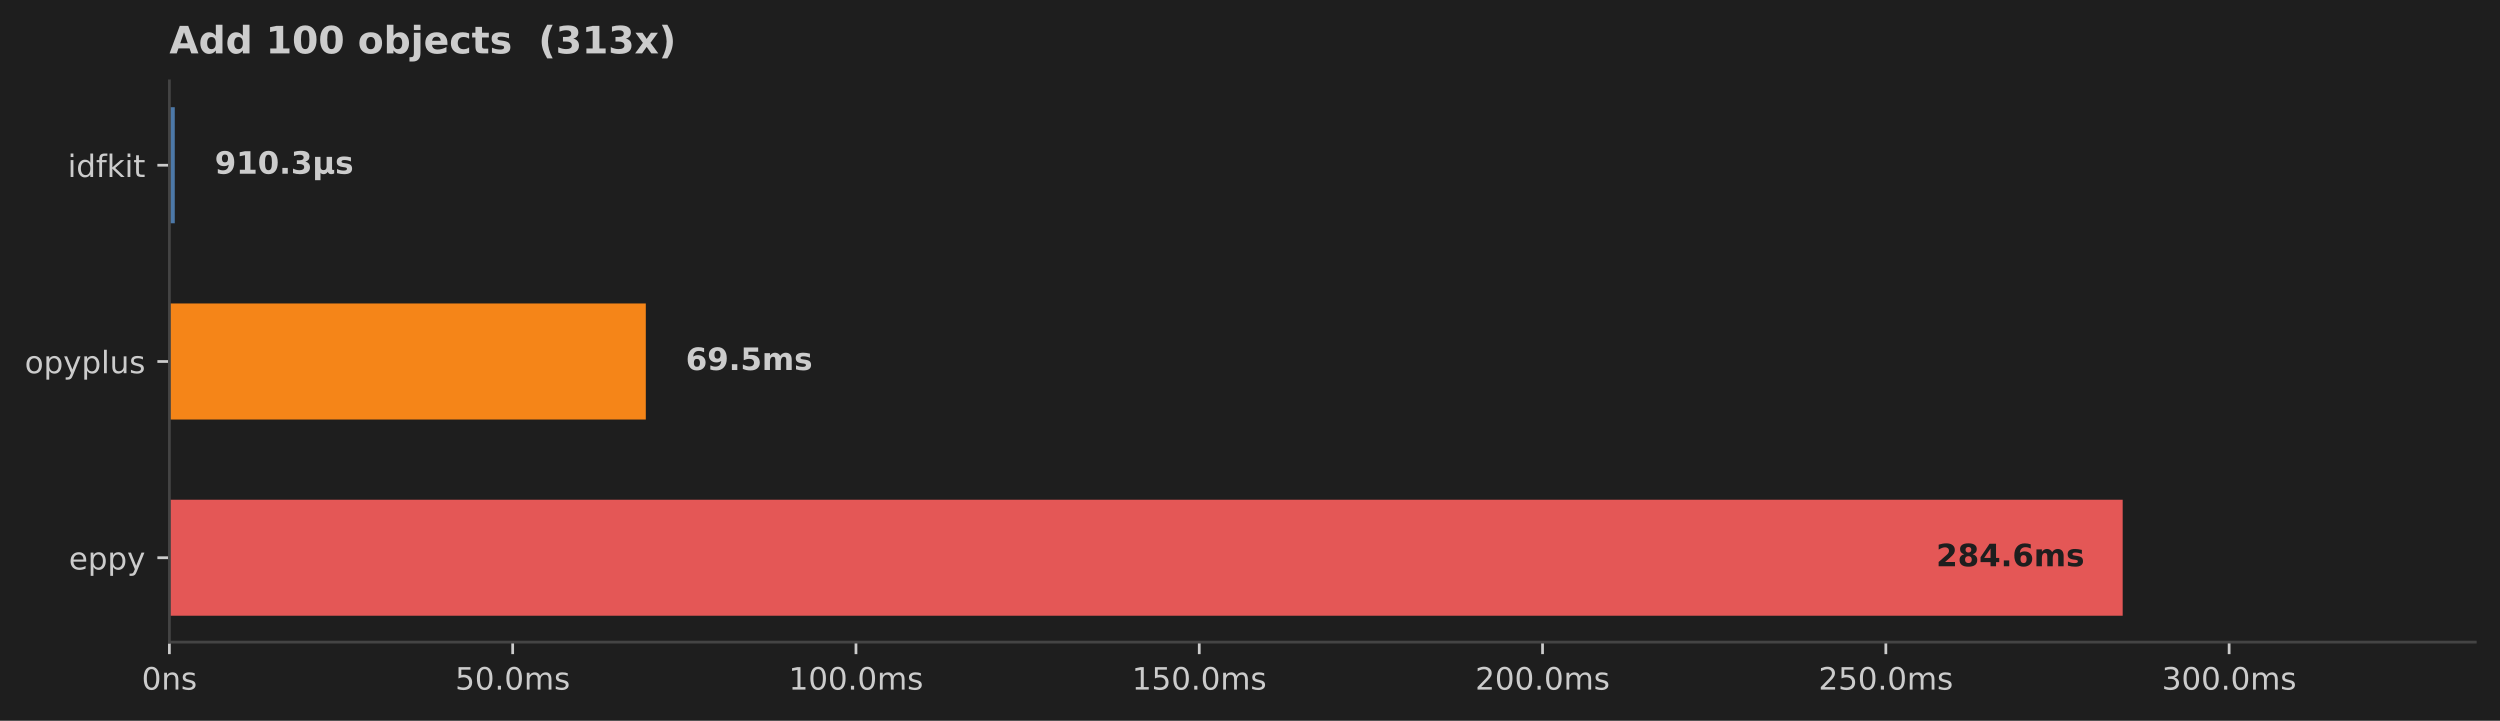
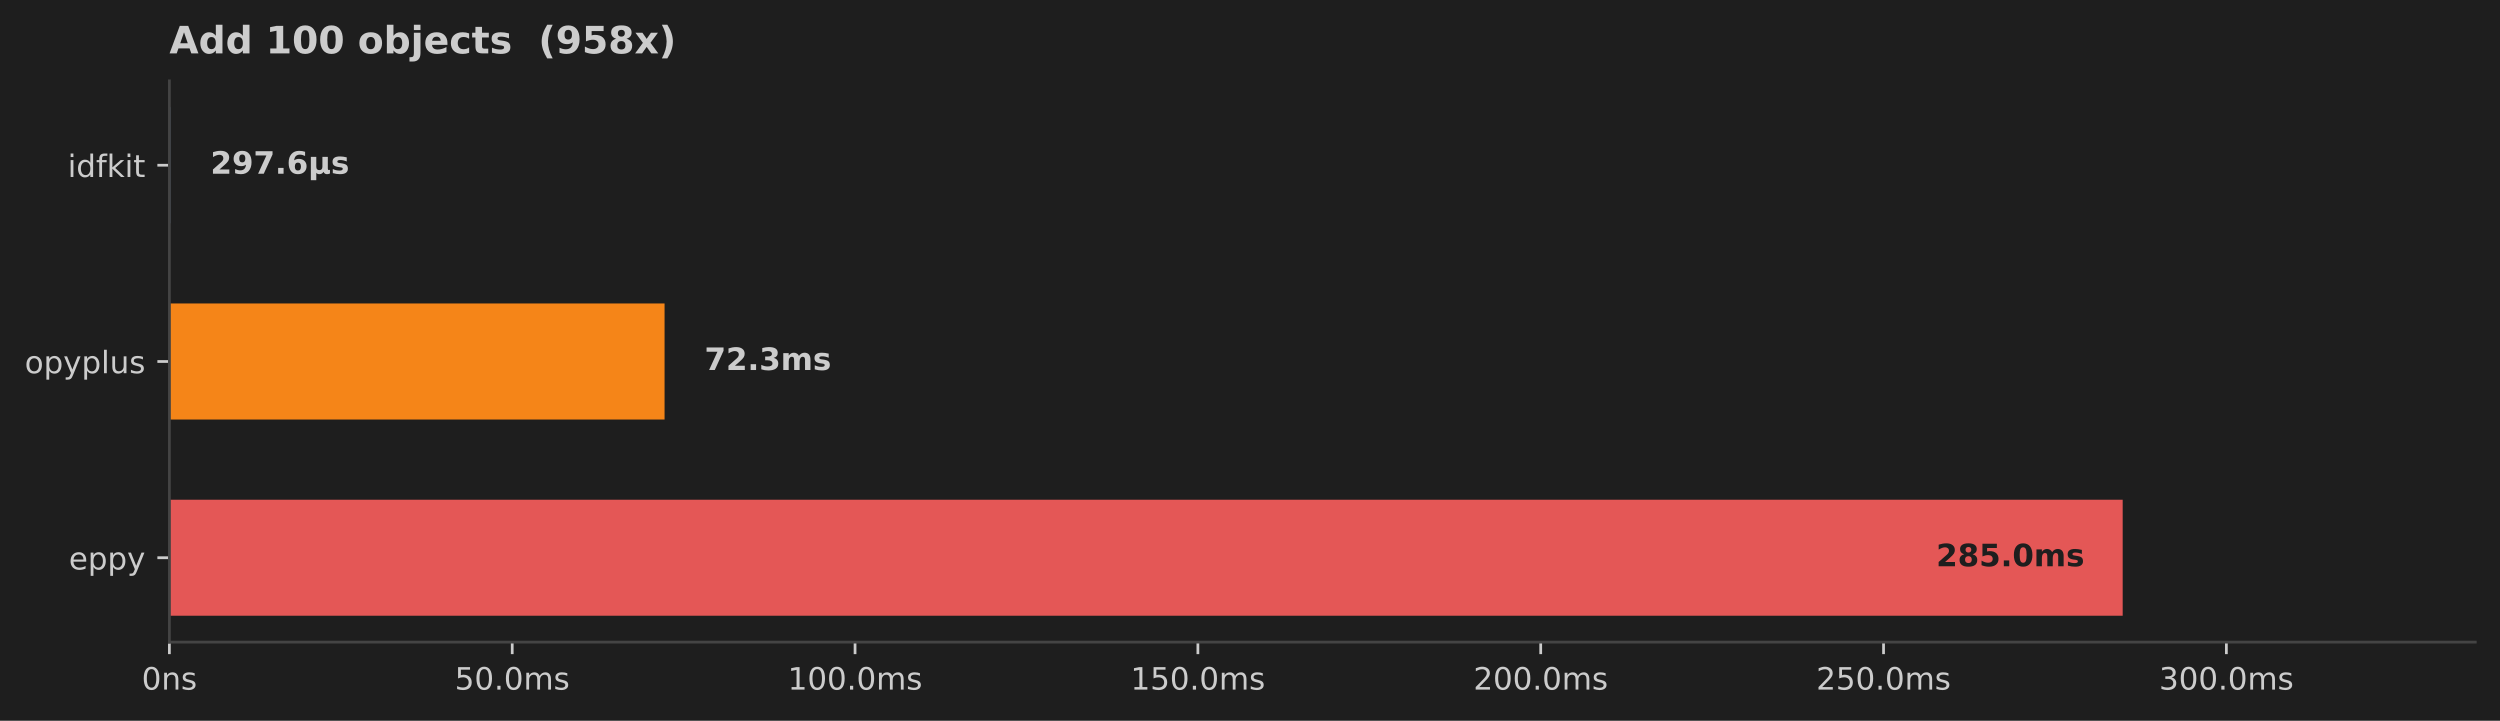
<svg xmlns="http://www.w3.org/2000/svg" xmlns:xlink="http://www.w3.org/1999/xlink" width="728.4pt" height="210pt" viewBox="0 0 728.4 210" version="1.1">
  <defs>
    <style type="text/css">*{stroke-linejoin: round; stroke-linecap: butt}</style>
  </defs>
  <g id="figure_1">
    <g id="patch_1">
      <path d="M 0 210 L 728.4 210 L 728.4 -0 L 0 -0 z " style="fill: #1e1e1e" />
    </g>
    <g id="axes_1">
      <g id="patch_2">
        <path d="M 49.353 187.089 L 721.2 187.089 L 721.2 23.558 L 49.353 23.558 z " style="fill: #1e1e1e" />
      </g>
      <g id="patch_3">
-         <path d="M 49.353 30.992 L 51.174 30.992 L 51.174 65.299 L 49.353 65.299 z " clip-path="url(#pbb6af00243)" style="fill: #4c78a8; stroke: #1e1e1e; stroke-width: 0.5; stroke-linejoin: miter" />
+         <path d="M 49.353 30.992 L 49.948 30.992 L 49.948 65.299 L 49.353 65.299 z " clip-path="url(#p512e193aa4)" style="fill: #4c78a8; stroke: #1e1e1e; stroke-width: 0.5; stroke-linejoin: miter" />
      </g>
      <g id="patch_4">
-         <path d="M 49.353 88.17 L 188.412 88.17 L 188.412 122.477 L 49.353 122.477 z " clip-path="url(#pbb6af00243)" style="fill: #f58518; stroke: #1e1e1e; stroke-width: 0.5; stroke-linejoin: miter" />
+         <path d="M 49.353 88.17 L 193.878 88.17 L 193.878 122.477 L 49.353 122.477 z " clip-path="url(#p512e193aa4)" style="fill: #f58518; stroke: #1e1e1e; stroke-width: 0.5; stroke-linejoin: miter" />
      </g>
      <g id="patch_5">
-         <path d="M 49.353 145.349 L 618.715 145.349 L 618.715 179.656 L 49.353 179.656 z " clip-path="url(#pbb6af00243)" style="fill: #e45756; stroke: #1e1e1e; stroke-width: 0.5; stroke-linejoin: miter" />
+         <path d="M 49.353 145.349 L 618.715 145.349 L 618.715 179.656 L 49.353 179.656 z " clip-path="url(#p512e193aa4)" style="fill: #e45756; stroke: #1e1e1e; stroke-width: 0.5; stroke-linejoin: miter" />
      </g>
      <g id="matplotlib.axis_1">
        <g id="xtick_1">
          <g id="line2d_1">
            <defs>
-               <path id="mfd018cd898" d="M 0 0 L 0 3.5 " style="stroke: #cccccc; stroke-width: 0.8" />
+               <path id="madc0d8112b" d="M 0 0 L 0 3.5 " style="stroke: #cccccc; stroke-width: 0.8" />
            </defs>
            <g>
-               <use xlink:href="#mfd018cd898" x="49.353" y="187.089" style="fill: #cccccc; stroke: #cccccc; stroke-width: 0.8" />
+               <use xlink:href="#madc0d8112b" x="49.353" y="187.089" style="fill: #cccccc; stroke: #cccccc; stroke-width: 0.8" />
            </g>
          </g>
          <g id="text_1">
            <g style="fill: #cccccc" transform="translate(41.29422 200.9278) scale(0.09 -0.09)">
              <defs>
                <path id="DejaVuSans-30" d="M 2034 4250 Q 1547 4250 1301 3770 Q 1056 3291 1056 2328 Q 1056 1369 1301 889 Q 1547 409 2034 409 Q 2525 409 2770 889 Q 3016 1369 3016 2328 Q 3016 3291 2770 3770 Q 2525 4250 2034 4250 z M 2034 4750 Q 2819 4750 3233 4129 Q 3647 3509 3647 2328 Q 3647 1150 3233 529 Q 2819 -91 2034 -91 Q 1250 -91 836 529 Q 422 1150 422 2328 Q 422 3509 836 4129 Q 1250 4750 2034 4750 z " transform="scale(0.015625)" />
                <path id="DejaVuSans-6e" d="M 3513 2113 L 3513 0 L 2938 0 L 2938 2094 Q 2938 2591 2744 2837 Q 2550 3084 2163 3084 Q 1697 3084 1428 2787 Q 1159 2491 1159 1978 L 1159 0 L 581 0 L 581 3500 L 1159 3500 L 1159 2956 Q 1366 3272 1645 3428 Q 1925 3584 2291 3584 Q 2894 3584 3203 3211 Q 3513 2838 3513 2113 z " transform="scale(0.015625)" />
                <path id="DejaVuSans-73" d="M 2834 3397 L 2834 2853 Q 2591 2978 2328 3040 Q 2066 3103 1784 3103 Q 1356 3103 1142 2972 Q 928 2841 928 2578 Q 928 2378 1081 2264 Q 1234 2150 1697 2047 L 1894 2003 Q 2506 1872 2764 1633 Q 3022 1394 3022 966 Q 3022 478 2636 193 Q 2250 -91 1575 -91 Q 1294 -91 989 -36 Q 684 19 347 128 L 347 722 Q 666 556 975 473 Q 1284 391 1588 391 Q 1994 391 2212 530 Q 2431 669 2431 922 Q 2431 1156 2273 1281 Q 2116 1406 1581 1522 L 1381 1569 Q 847 1681 609 1914 Q 372 2147 372 2553 Q 372 3047 722 3315 Q 1072 3584 1716 3584 Q 2034 3584 2315 3537 Q 2597 3491 2834 3397 z " transform="scale(0.015625)" />
              </defs>
              <use xlink:href="#DejaVuSans-30" />
              <use xlink:href="#DejaVuSans-6e" transform="translate(63.62305 0)" />
              <use xlink:href="#DejaVuSans-73" transform="translate(127.002 0)" />
            </g>
          </g>
        </g>
        <g id="xtick_2">
          <g id="line2d_2">
            <g>
-               <use xlink:href="#mfd018cd898" x="149.374" y="187.089" style="fill: #cccccc; stroke: #cccccc; stroke-width: 0.8" />
+               <use xlink:href="#madc0d8112b" x="149.241" y="187.089" style="fill: #cccccc; stroke: #cccccc; stroke-width: 0.8" />
            </g>
          </g>
          <g id="text_2">
-             <g style="fill: #cccccc" transform="translate(132.6274 200.9278) scale(0.09 -0.09)">
+             <g style="fill: #cccccc" transform="translate(132.4937 200.9278) scale(0.09 -0.09)">
              <defs>
                <path id="DejaVuSans-35" d="M 691 4666 L 3169 4666 L 3169 4134 L 1269 4134 L 1269 2991 Q 1406 3038 1543 3061 Q 1681 3084 1819 3084 Q 2600 3084 3056 2656 Q 3513 2228 3513 1497 Q 3513 744 3044 326 Q 2575 -91 1722 -91 Q 1428 -91 1123 -41 Q 819 9 494 109 L 494 744 Q 775 591 1075 516 Q 1375 441 1709 441 Q 2250 441 2565 725 Q 2881 1009 2881 1497 Q 2881 1984 2565 2268 Q 2250 2553 1709 2553 Q 1456 2553 1204 2497 Q 953 2441 691 2322 L 691 4666 z " transform="scale(0.015625)" />
                <path id="DejaVuSans-2e" d="M 684 794 L 1344 794 L 1344 0 L 684 0 L 684 794 z " transform="scale(0.015625)" />
                <path id="DejaVuSans-6d" d="M 3328 2828 Q 3544 3216 3844 3400 Q 4144 3584 4550 3584 Q 5097 3584 5394 3201 Q 5691 2819 5691 2113 L 5691 0 L 5113 0 L 5113 2094 Q 5113 2597 4934 2840 Q 4756 3084 4391 3084 Q 3944 3084 3684 2787 Q 3425 2491 3425 1978 L 3425 0 L 2847 0 L 2847 2094 Q 2847 2600 2669 2842 Q 2491 3084 2119 3084 Q 1678 3084 1418 2786 Q 1159 2488 1159 1978 L 1159 0 L 581 0 L 581 3500 L 1159 3500 L 1159 2956 Q 1356 3278 1631 3431 Q 1906 3584 2284 3584 Q 2666 3584 2933 3390 Q 3200 3197 3328 2828 z " transform="scale(0.015625)" />
              </defs>
              <use xlink:href="#DejaVuSans-35" />
              <use xlink:href="#DejaVuSans-30" transform="translate(63.62305 0)" />
              <use xlink:href="#DejaVuSans-2e" transform="translate(127.2461 0)" />
              <use xlink:href="#DejaVuSans-30" transform="translate(159.0332 0)" />
              <use xlink:href="#DejaVuSans-6d" transform="translate(222.6562 0)" />
              <use xlink:href="#DejaVuSans-73" transform="translate(320.0684 0)" />
            </g>
          </g>
        </g>
        <g id="xtick_3">
          <g id="line2d_3">
            <g>
-               <use xlink:href="#mfd018cd898" x="249.395" y="187.089" style="fill: #cccccc; stroke: #cccccc; stroke-width: 0.8" />
+               <use xlink:href="#madc0d8112b" x="249.128" y="187.089" style="fill: #cccccc; stroke: #cccccc; stroke-width: 0.8" />
            </g>
          </g>
          <g id="text_3">
-             <g style="fill: #cccccc" transform="translate(229.7852 200.9278) scale(0.09 -0.09)">
+             <g style="fill: #cccccc" transform="translate(229.5179 200.9278) scale(0.09 -0.09)">
              <defs>
                <path id="DejaVuSans-31" d="M 794 531 L 1825 531 L 1825 4091 L 703 3866 L 703 4441 L 1819 4666 L 2450 4666 L 2450 531 L 3481 531 L 3481 0 L 794 0 L 794 531 z " transform="scale(0.015625)" />
              </defs>
              <use xlink:href="#DejaVuSans-31" />
              <use xlink:href="#DejaVuSans-30" transform="translate(63.62305 0)" />
              <use xlink:href="#DejaVuSans-30" transform="translate(127.2461 0)" />
              <use xlink:href="#DejaVuSans-2e" transform="translate(190.8691 0)" />
              <use xlink:href="#DejaVuSans-30" transform="translate(222.6562 0)" />
              <use xlink:href="#DejaVuSans-6d" transform="translate(286.2793 0)" />
              <use xlink:href="#DejaVuSans-73" transform="translate(383.6914 0)" />
            </g>
          </g>
        </g>
        <g id="xtick_4">
          <g id="line2d_4">
            <g>
-               <use xlink:href="#mfd018cd898" x="349.416" y="187.089" style="fill: #cccccc; stroke: #cccccc; stroke-width: 0.8" />
+               <use xlink:href="#madc0d8112b" x="349.015" y="187.089" style="fill: #cccccc; stroke: #cccccc; stroke-width: 0.8" />
            </g>
          </g>
          <g id="text_4">
-             <g style="fill: #cccccc" transform="translate(329.8062 200.9278) scale(0.09 -0.09)">
+             <g style="fill: #cccccc" transform="translate(329.4053 200.9278) scale(0.09 -0.09)">
              <use xlink:href="#DejaVuSans-31" />
              <use xlink:href="#DejaVuSans-35" transform="translate(63.62305 0)" />
              <use xlink:href="#DejaVuSans-30" transform="translate(127.2461 0)" />
              <use xlink:href="#DejaVuSans-2e" transform="translate(190.8691 0)" />
              <use xlink:href="#DejaVuSans-30" transform="translate(222.6562 0)" />
              <use xlink:href="#DejaVuSans-6d" transform="translate(286.2793 0)" />
              <use xlink:href="#DejaVuSans-73" transform="translate(383.6914 0)" />
            </g>
          </g>
        </g>
        <g id="xtick_5">
          <g id="line2d_5">
            <g>
-               <use xlink:href="#mfd018cd898" x="449.437" y="187.089" style="fill: #cccccc; stroke: #cccccc; stroke-width: 0.8" />
+               <use xlink:href="#madc0d8112b" x="448.903" y="187.089" style="fill: #cccccc; stroke: #cccccc; stroke-width: 0.8" />
            </g>
          </g>
          <g id="text_5">
-             <g style="fill: #cccccc" transform="translate(429.8272 200.9278) scale(0.09 -0.09)">
+             <g style="fill: #cccccc" transform="translate(429.2926 200.9278) scale(0.09 -0.09)">
              <defs>
                <path id="DejaVuSans-32" d="M 1228 531 L 3431 531 L 3431 0 L 469 0 L 469 531 Q 828 903 1448 1529 Q 2069 2156 2228 2338 Q 2531 2678 2651 2914 Q 2772 3150 2772 3378 Q 2772 3750 2511 3984 Q 2250 4219 1831 4219 Q 1534 4219 1204 4116 Q 875 4013 500 3803 L 500 4441 Q 881 4594 1212 4672 Q 1544 4750 1819 4750 Q 2544 4750 2975 4387 Q 3406 4025 3406 3419 Q 3406 3131 3298 2873 Q 3191 2616 2906 2266 Q 2828 2175 2409 1742 Q 1991 1309 1228 531 z " transform="scale(0.015625)" />
              </defs>
              <use xlink:href="#DejaVuSans-32" />
              <use xlink:href="#DejaVuSans-30" transform="translate(63.62305 0)" />
              <use xlink:href="#DejaVuSans-30" transform="translate(127.2461 0)" />
              <use xlink:href="#DejaVuSans-2e" transform="translate(190.8691 0)" />
              <use xlink:href="#DejaVuSans-30" transform="translate(222.6562 0)" />
              <use xlink:href="#DejaVuSans-6d" transform="translate(286.2793 0)" />
              <use xlink:href="#DejaVuSans-73" transform="translate(383.6914 0)" />
            </g>
          </g>
        </g>
        <g id="xtick_6">
          <g id="line2d_6">
            <g>
-               <use xlink:href="#mfd018cd898" x="549.458" y="187.089" style="fill: #cccccc; stroke: #cccccc; stroke-width: 0.8" />
+               <use xlink:href="#madc0d8112b" x="548.79" y="187.089" style="fill: #cccccc; stroke: #cccccc; stroke-width: 0.8" />
            </g>
          </g>
          <g id="text_6">
-             <g style="fill: #cccccc" transform="translate(529.8482 200.9278) scale(0.09 -0.09)">
+             <g style="fill: #cccccc" transform="translate(529.1799 200.9278) scale(0.09 -0.09)">
              <use xlink:href="#DejaVuSans-32" />
              <use xlink:href="#DejaVuSans-35" transform="translate(63.62305 0)" />
              <use xlink:href="#DejaVuSans-30" transform="translate(127.2461 0)" />
              <use xlink:href="#DejaVuSans-2e" transform="translate(190.8691 0)" />
              <use xlink:href="#DejaVuSans-30" transform="translate(222.6562 0)" />
              <use xlink:href="#DejaVuSans-6d" transform="translate(286.2793 0)" />
              <use xlink:href="#DejaVuSans-73" transform="translate(383.6914 0)" />
            </g>
          </g>
        </g>
        <g id="xtick_7">
          <g id="line2d_7">
            <g>
-               <use xlink:href="#mfd018cd898" x="649.479" y="187.089" style="fill: #cccccc; stroke: #cccccc; stroke-width: 0.8" />
+               <use xlink:href="#madc0d8112b" x="648.677" y="187.089" style="fill: #cccccc; stroke: #cccccc; stroke-width: 0.8" />
            </g>
          </g>
          <g id="text_7">
-             <g style="fill: #cccccc" transform="translate(629.8692 200.9278) scale(0.09 -0.09)">
+             <g style="fill: #cccccc" transform="translate(629.0672 200.9278) scale(0.09 -0.09)">
              <defs>
                <path id="DejaVuSans-33" d="M 2597 2516 Q 3050 2419 3304 2112 Q 3559 1806 3559 1356 Q 3559 666 3084 287 Q 2609 -91 1734 -91 Q 1441 -91 1130 -33 Q 819 25 488 141 L 488 750 Q 750 597 1062 519 Q 1375 441 1716 441 Q 2309 441 2620 675 Q 2931 909 2931 1356 Q 2931 1769 2642 2001 Q 2353 2234 1838 2234 L 1294 2234 L 1294 2753 L 1863 2753 Q 2328 2753 2575 2939 Q 2822 3125 2822 3475 Q 2822 3834 2567 4026 Q 2313 4219 1838 4219 Q 1578 4219 1281 4162 Q 984 4106 628 3988 L 628 4550 Q 988 4650 1302 4700 Q 1616 4750 1894 4750 Q 2613 4750 3031 4423 Q 3450 4097 3450 3541 Q 3450 3153 3228 2886 Q 3006 2619 2597 2516 z " transform="scale(0.015625)" />
              </defs>
              <use xlink:href="#DejaVuSans-33" />
              <use xlink:href="#DejaVuSans-30" transform="translate(63.62305 0)" />
              <use xlink:href="#DejaVuSans-30" transform="translate(127.2461 0)" />
              <use xlink:href="#DejaVuSans-2e" transform="translate(190.8691 0)" />
              <use xlink:href="#DejaVuSans-30" transform="translate(222.6562 0)" />
              <use xlink:href="#DejaVuSans-6d" transform="translate(286.2793 0)" />
              <use xlink:href="#DejaVuSans-73" transform="translate(383.6914 0)" />
            </g>
          </g>
        </g>
      </g>
      <g id="matplotlib.axis_2">
        <g id="ytick_1">
          <g id="line2d_8">
            <defs>
-               <path id="m7458ddb0e2" d="M 0 0 L -3.5 0 " style="stroke: #cccccc; stroke-width: 0.8" />
+               <path id="md910e58df8" d="M 0 0 L -3.5 0 " style="stroke: #cccccc; stroke-width: 0.8" />
            </defs>
            <g>
-               <use xlink:href="#m7458ddb0e2" x="49.353" y="48.145" style="fill: #cccccc; stroke: #cccccc; stroke-width: 0.8" />
+               <use xlink:href="#md910e58df8" x="49.353" y="48.145" style="fill: #cccccc; stroke: #cccccc; stroke-width: 0.8" />
            </g>
          </g>
          <g id="text_8">
            <g style="fill: #cccccc" transform="translate(19.73109 51.5644) scale(0.09 -0.09)">
              <defs>
                <path id="DejaVuSans-69" d="M 603 3500 L 1178 3500 L 1178 0 L 603 0 L 603 3500 z M 603 4863 L 1178 4863 L 1178 4134 L 603 4134 L 603 4863 z " transform="scale(0.015625)" />
                <path id="DejaVuSans-64" d="M 2906 2969 L 2906 4863 L 3481 4863 L 3481 0 L 2906 0 L 2906 525 Q 2725 213 2448 61 Q 2172 -91 1784 -91 Q 1150 -91 751 415 Q 353 922 353 1747 Q 353 2572 751 3078 Q 1150 3584 1784 3584 Q 2172 3584 2448 3432 Q 2725 3281 2906 2969 z M 947 1747 Q 947 1113 1208 752 Q 1469 391 1925 391 Q 2381 391 2643 752 Q 2906 1113 2906 1747 Q 2906 2381 2643 2742 Q 2381 3103 1925 3103 Q 1469 3103 1208 2742 Q 947 2381 947 1747 z " transform="scale(0.015625)" />
                <path id="DejaVuSans-66" d="M 2375 4863 L 2375 4384 L 1825 4384 Q 1516 4384 1395 4259 Q 1275 4134 1275 3809 L 1275 3500 L 2222 3500 L 2222 3053 L 1275 3053 L 1275 0 L 697 0 L 697 3053 L 147 3053 L 147 3500 L 697 3500 L 697 3744 Q 697 4328 969 4595 Q 1241 4863 1831 4863 L 2375 4863 z " transform="scale(0.015625)" />
                <path id="DejaVuSans-6b" d="M 581 4863 L 1159 4863 L 1159 1991 L 2875 3500 L 3609 3500 L 1753 1863 L 3688 0 L 2938 0 L 1159 1709 L 1159 0 L 581 0 L 581 4863 z " transform="scale(0.015625)" />
                <path id="DejaVuSans-74" d="M 1172 4494 L 1172 3500 L 2356 3500 L 2356 3053 L 1172 3053 L 1172 1153 Q 1172 725 1289 603 Q 1406 481 1766 481 L 2356 481 L 2356 0 L 1766 0 Q 1100 0 847 248 Q 594 497 594 1153 L 594 3053 L 172 3053 L 172 3500 L 594 3500 L 594 4494 L 1172 4494 z " transform="scale(0.015625)" />
              </defs>
              <use xlink:href="#DejaVuSans-69" />
              <use xlink:href="#DejaVuSans-64" transform="translate(27.7832 0)" />
              <use xlink:href="#DejaVuSans-66" transform="translate(91.25977 0)" />
              <use xlink:href="#DejaVuSans-6b" transform="translate(126.4648 0)" />
              <use xlink:href="#DejaVuSans-69" transform="translate(184.375 0)" />
              <use xlink:href="#DejaVuSans-74" transform="translate(212.1582 0)" />
            </g>
          </g>
        </g>
        <g id="ytick_2">
          <g id="line2d_9">
            <g>
-               <use xlink:href="#m7458ddb0e2" x="49.353" y="105.324" style="fill: #cccccc; stroke: #cccccc; stroke-width: 0.8" />
+               <use xlink:href="#md910e58df8" x="49.353" y="105.324" style="fill: #cccccc; stroke: #cccccc; stroke-width: 0.8" />
            </g>
          </g>
          <g id="text_9">
            <g style="fill: #cccccc" transform="translate(7.2 108.743) scale(0.09 -0.09)">
              <defs>
                <path id="DejaVuSans-6f" d="M 1959 3097 Q 1497 3097 1228 2736 Q 959 2375 959 1747 Q 959 1119 1226 758 Q 1494 397 1959 397 Q 2419 397 2687 759 Q 2956 1122 2956 1747 Q 2956 2369 2687 2733 Q 2419 3097 1959 3097 z M 1959 3584 Q 2709 3584 3137 3096 Q 3566 2609 3566 1747 Q 3566 888 3137 398 Q 2709 -91 1959 -91 Q 1206 -91 779 398 Q 353 888 353 1747 Q 353 2609 779 3096 Q 1206 3584 1959 3584 z " transform="scale(0.015625)" />
                <path id="DejaVuSans-70" d="M 1159 525 L 1159 -1331 L 581 -1331 L 581 3500 L 1159 3500 L 1159 2969 Q 1341 3281 1617 3432 Q 1894 3584 2278 3584 Q 2916 3584 3314 3078 Q 3713 2572 3713 1747 Q 3713 922 3314 415 Q 2916 -91 2278 -91 Q 1894 -91 1617 61 Q 1341 213 1159 525 z M 3116 1747 Q 3116 2381 2855 2742 Q 2594 3103 2138 3103 Q 1681 3103 1420 2742 Q 1159 2381 1159 1747 Q 1159 1113 1420 752 Q 1681 391 2138 391 Q 2594 391 2855 752 Q 3116 1113 3116 1747 z " transform="scale(0.015625)" />
                <path id="DejaVuSans-79" d="M 2059 -325 Q 1816 -950 1584 -1140 Q 1353 -1331 966 -1331 L 506 -1331 L 506 -850 L 844 -850 Q 1081 -850 1212 -737 Q 1344 -625 1503 -206 L 1606 56 L 191 3500 L 800 3500 L 1894 763 L 2988 3500 L 3597 3500 L 2059 -325 z " transform="scale(0.015625)" />
                <path id="DejaVuSans-6c" d="M 603 4863 L 1178 4863 L 1178 0 L 603 0 L 603 4863 z " transform="scale(0.015625)" />
                <path id="DejaVuSans-75" d="M 544 1381 L 544 3500 L 1119 3500 L 1119 1403 Q 1119 906 1312 657 Q 1506 409 1894 409 Q 2359 409 2629 706 Q 2900 1003 2900 1516 L 2900 3500 L 3475 3500 L 3475 0 L 2900 0 L 2900 538 Q 2691 219 2414 64 Q 2138 -91 1772 -91 Q 1169 -91 856 284 Q 544 659 544 1381 z M 1991 3584 L 1991 3584 z " transform="scale(0.015625)" />
              </defs>
              <use xlink:href="#DejaVuSans-6f" />
              <use xlink:href="#DejaVuSans-70" transform="translate(61.18164 0)" />
              <use xlink:href="#DejaVuSans-79" transform="translate(124.6582 0)" />
              <use xlink:href="#DejaVuSans-70" transform="translate(183.8379 0)" />
              <use xlink:href="#DejaVuSans-6c" transform="translate(247.3145 0)" />
              <use xlink:href="#DejaVuSans-75" transform="translate(275.0977 0)" />
              <use xlink:href="#DejaVuSans-73" transform="translate(338.4766 0)" />
            </g>
          </g>
        </g>
        <g id="ytick_3">
          <g id="line2d_10">
            <g>
-               <use xlink:href="#m7458ddb0e2" x="49.353" y="162.502" style="fill: #cccccc; stroke: #cccccc; stroke-width: 0.8" />
+               <use xlink:href="#md910e58df8" x="49.353" y="162.502" style="fill: #cccccc; stroke: #cccccc; stroke-width: 0.8" />
            </g>
          </g>
          <g id="text_10">
            <g style="fill: #cccccc" transform="translate(20.06156 165.9217) scale(0.09 -0.09)">
              <defs>
                <path id="DejaVuSans-65" d="M 3597 1894 L 3597 1613 L 953 1613 Q 991 1019 1311 708 Q 1631 397 2203 397 Q 2534 397 2845 478 Q 3156 559 3463 722 L 3463 178 Q 3153 47 2828 -22 Q 2503 -91 2169 -91 Q 1331 -91 842 396 Q 353 884 353 1716 Q 353 2575 817 3079 Q 1281 3584 2069 3584 Q 2775 3584 3186 3129 Q 3597 2675 3597 1894 z M 3022 2063 Q 3016 2534 2758 2815 Q 2500 3097 2075 3097 Q 1594 3097 1305 2825 Q 1016 2553 972 2059 L 3022 2063 z " transform="scale(0.015625)" />
              </defs>
              <use xlink:href="#DejaVuSans-65" />
              <use xlink:href="#DejaVuSans-70" transform="translate(61.52344 0)" />
              <use xlink:href="#DejaVuSans-70" transform="translate(125 0)" />
              <use xlink:href="#DejaVuSans-79" transform="translate(188.4766 0)" />
            </g>
          </g>
        </g>
      </g>
      <g id="patch_6">
        <path d="M 49.353 187.089 L 49.353 23.558 " style="fill: none; stroke: #444444; stroke-width: 0.8; stroke-linejoin: miter; stroke-linecap: square" />
      </g>
      <g id="patch_7">
        <path d="M 49.353 187.089 L 721.2 187.089 " style="fill: none; stroke: #444444; stroke-width: 0.8; stroke-linejoin: miter; stroke-linecap: square" />
      </g>
      <g id="text_11">
-         <g style="fill: #cccccc" transform="translate(62.56171 50.61869) scale(0.09 -0.09)">
+         <g style="fill: #cccccc" transform="translate(61.33516 50.61869) scale(0.09 -0.09)">
          <defs>
+             <path id="DejaVuSans-Bold-32" d="M 1844 884 L 3897 884 L 3897 0 L 506 0 L 506 884 L 2209 2388 Q 2438 2594 2547 2791 Q 2656 2988 2656 3200 Q 2656 3528 2436 3728 Q 2216 3928 1850 3928 Q 1569 3928 1234 3808 Q 900 3688 519 3450 L 519 4475 Q 925 4609 1322 4679 Q 1719 4750 2100 4750 Q 2938 4750 3402 4381 Q 3866 4013 3866 3353 Q 3866 2972 3669 2642 Q 3472 2313 2841 1759 L 1844 884 z " transform="scale(0.015625)" />
            <path id="DejaVuSans-Bold-39" d="M 641 103 L 641 966 Q 928 831 1190 764 Q 1453 697 1709 697 Q 2247 697 2547 995 Q 2847 1294 2900 1881 Q 2688 1725 2447 1647 Q 2206 1569 1925 1569 Q 1209 1569 770 1986 Q 331 2403 331 3084 Q 331 3838 820 4291 Q 1309 4744 2131 4744 Q 3044 4744 3544 4128 Q 4044 3513 4044 2388 Q 4044 1231 3459 570 Q 2875 -91 1856 -91 Q 1528 -91 1228 -42 Q 928 6 641 103 z M 2125 2350 Q 2441 2350 2600 2554 Q 2759 2759 2759 3169 Q 2759 3575 2600 3781 Q 2441 3988 2125 3988 Q 1809 3988 1650 3781 Q 1491 3575 1491 3169 Q 1491 2759 1650 2554 Q 1809 2350 2125 2350 z " transform="scale(0.015625)" />
-             <path id="DejaVuSans-Bold-31" d="M 750 831 L 1813 831 L 1813 3847 L 722 3622 L 722 4441 L 1806 4666 L 2950 4666 L 2950 831 L 4013 831 L 4013 0 L 750 0 L 750 831 z " transform="scale(0.015625)" />
-             <path id="DejaVuSans-Bold-30" d="M 2944 2338 Q 2944 3213 2780 3570 Q 2616 3928 2228 3928 Q 1841 3928 1675 3570 Q 1509 3213 1509 2338 Q 1509 1453 1675 1090 Q 1841 728 2228 728 Q 2613 728 2778 1090 Q 2944 1453 2944 2338 z M 4147 2328 Q 4147 1169 3647 539 Q 3147 -91 2228 -91 Q 1306 -91 806 539 Q 306 1169 306 2328 Q 306 3491 806 4120 Q 1306 4750 2228 4750 Q 3147 4750 3647 4120 Q 4147 3491 4147 2328 z " transform="scale(0.015625)" />
+             <path id="DejaVuSans-Bold-37" d="M 428 4666 L 3944 4666 L 3944 3988 L 2125 0 L 953 0 L 2675 3781 L 428 3781 L 428 4666 z " transform="scale(0.015625)" />
            <path id="DejaVuSans-Bold-2e" d="M 653 1209 L 1778 1209 L 1778 0 L 653 0 L 653 1209 z " transform="scale(0.015625)" />
-             <path id="DejaVuSans-Bold-33" d="M 2981 2516 Q 3453 2394 3698 2092 Q 3944 1791 3944 1325 Q 3944 631 3412 270 Q 2881 -91 1863 -91 Q 1503 -91 1142 -33 Q 781 25 428 141 L 428 1069 Q 766 900 1098 814 Q 1431 728 1753 728 Q 2231 728 2486 893 Q 2741 1059 2741 1369 Q 2741 1688 2480 1852 Q 2219 2016 1709 2016 L 1228 2016 L 1228 2791 L 1734 2791 Q 2188 2791 2409 2933 Q 2631 3075 2631 3366 Q 2631 3634 2415 3781 Q 2200 3928 1806 3928 Q 1516 3928 1219 3862 Q 922 3797 628 3669 L 628 4550 Q 984 4650 1334 4700 Q 1684 4750 2022 4750 Q 2931 4750 3382 4451 Q 3834 4153 3834 3553 Q 3834 3144 3618 2883 Q 3403 2622 2981 2516 z " transform="scale(0.015625)" />
+             <path id="DejaVuSans-Bold-36" d="M 2316 2303 Q 2000 2303 1842 2098 Q 1684 1894 1684 1484 Q 1684 1075 1842 870 Q 2000 666 2316 666 Q 2634 666 2792 870 Q 2950 1075 2950 1484 Q 2950 1894 2792 2098 Q 2634 2303 2316 2303 z M 3803 4544 L 3803 3681 Q 3506 3822 3243 3889 Q 2981 3956 2731 3956 Q 2194 3956 1894 3657 Q 1594 3359 1544 2772 Q 1750 2925 1990 3001 Q 2231 3078 2516 3078 Q 3231 3078 3670 2659 Q 4109 2241 4109 1563 Q 4109 813 3618 361 Q 3128 -91 2303 -91 Q 1394 -91 895 523 Q 397 1138 397 2266 Q 397 3422 980 4083 Q 1563 4744 2578 4744 Q 2900 4744 3203 4694 Q 3506 4644 3803 4544 z " transform="scale(0.015625)" />
            <path id="DejaVuSans-Bold-b5" d="M 544 -1338 L 544 3500 L 1672 3500 L 1672 1466 Q 1672 1103 1828 926 Q 1984 750 2303 750 Q 2625 750 2781 926 Q 2938 1103 2938 1466 L 2938 3500 L 4063 3500 L 4063 1159 Q 4063 938 4114 850 Q 4166 763 4288 763 Q 4344 763 4395 778 Q 4447 794 4506 831 L 4506 50 Q 4341 -22 4195 -56 Q 4050 -91 3909 -91 Q 3631 -91 3454 26 Q 3278 144 3169 403 Q 3022 156 2811 32 Q 2600 -91 2322 -91 Q 2091 -91 1928 -17 Q 1766 56 1672 206 L 1672 -1338 L 544 -1338 z " transform="scale(0.015625)" />
            <path id="DejaVuSans-Bold-73" d="M 3272 3391 L 3272 2541 Q 2913 2691 2578 2766 Q 2244 2841 1947 2841 Q 1628 2841 1473 2761 Q 1319 2681 1319 2516 Q 1319 2381 1436 2309 Q 1553 2238 1856 2203 L 2053 2175 Q 2913 2066 3209 1816 Q 3506 1566 3506 1031 Q 3506 472 3093 190 Q 2681 -91 1863 -91 Q 1516 -91 1145 -36 Q 775 19 384 128 L 384 978 Q 719 816 1070 734 Q 1422 653 1784 653 Q 2113 653 2278 743 Q 2444 834 2444 1013 Q 2444 1163 2330 1236 Q 2216 1309 1875 1350 L 1678 1375 Q 931 1469 631 1722 Q 331 1975 331 2491 Q 331 3047 712 3315 Q 1094 3584 1881 3584 Q 2191 3584 2531 3537 Q 2872 3491 3272 3391 z " transform="scale(0.015625)" />
          </defs>
-           <use xlink:href="#DejaVuSans-Bold-39" />
-           <use xlink:href="#DejaVuSans-Bold-31" transform="translate(69.58008 0)" />
-           <use xlink:href="#DejaVuSans-Bold-30" transform="translate(139.1602 0)" />
+           <use xlink:href="#DejaVuSans-Bold-32" />
+           <use xlink:href="#DejaVuSans-Bold-39" transform="translate(69.58008 0)" />
+           <use xlink:href="#DejaVuSans-Bold-37" transform="translate(139.1602 0)" />
          <use xlink:href="#DejaVuSans-Bold-2e" transform="translate(208.7402 0)" />
-           <use xlink:href="#DejaVuSans-Bold-33" transform="translate(246.7285 0)" />
+           <use xlink:href="#DejaVuSans-Bold-36" transform="translate(246.7285 0)" />
          <use xlink:href="#DejaVuSans-Bold-b5" transform="translate(316.3086 0)" />
          <use xlink:href="#DejaVuSans-Bold-73" transform="translate(389.8926 0)" />
        </g>
      </g>
      <g id="text_12">
-         <g style="fill: #cccccc" transform="translate(199.7991 107.8072) scale(0.09 -0.09)">
+         <g style="fill: #cccccc" transform="translate(205.2648 107.8072) scale(0.09 -0.09)">
          <defs>
-             <path id="DejaVuSans-Bold-36" d="M 2316 2303 Q 2000 2303 1842 2098 Q 1684 1894 1684 1484 Q 1684 1075 1842 870 Q 2000 666 2316 666 Q 2634 666 2792 870 Q 2950 1075 2950 1484 Q 2950 1894 2792 2098 Q 2634 2303 2316 2303 z M 3803 4544 L 3803 3681 Q 3506 3822 3243 3889 Q 2981 3956 2731 3956 Q 2194 3956 1894 3657 Q 1594 3359 1544 2772 Q 1750 2925 1990 3001 Q 2231 3078 2516 3078 Q 3231 3078 3670 2659 Q 4109 2241 4109 1563 Q 4109 813 3618 361 Q 3128 -91 2303 -91 Q 1394 -91 895 523 Q 397 1138 397 2266 Q 397 3422 980 4083 Q 1563 4744 2578 4744 Q 2900 4744 3203 4694 Q 3506 4644 3803 4544 z " transform="scale(0.015625)" />
-             <path id="DejaVuSans-Bold-35" d="M 678 4666 L 3669 4666 L 3669 3781 L 1638 3781 L 1638 3059 Q 1775 3097 1914 3117 Q 2053 3138 2203 3138 Q 3056 3138 3531 2711 Q 4006 2284 4006 1522 Q 4006 766 3489 337 Q 2972 -91 2053 -91 Q 1656 -91 1267 -14 Q 878 63 494 219 L 494 1166 Q 875 947 1217 837 Q 1559 728 1863 728 Q 2300 728 2551 942 Q 2803 1156 2803 1522 Q 2803 1891 2551 2103 Q 2300 2316 1863 2316 Q 1603 2316 1309 2248 Q 1016 2181 678 2041 L 678 4666 z " transform="scale(0.015625)" />
+             <path id="DejaVuSans-Bold-33" d="M 2981 2516 Q 3453 2394 3698 2092 Q 3944 1791 3944 1325 Q 3944 631 3412 270 Q 2881 -91 1863 -91 Q 1503 -91 1142 -33 Q 781 25 428 141 L 428 1069 Q 766 900 1098 814 Q 1431 728 1753 728 Q 2231 728 2486 893 Q 2741 1059 2741 1369 Q 2741 1688 2480 1852 Q 2219 2016 1709 2016 L 1228 2016 L 1228 2791 L 1734 2791 Q 2188 2791 2409 2933 Q 2631 3075 2631 3366 Q 2631 3634 2415 3781 Q 2200 3928 1806 3928 Q 1516 3928 1219 3862 Q 922 3797 628 3669 L 628 4550 Q 984 4650 1334 4700 Q 1684 4750 2022 4750 Q 2931 4750 3382 4451 Q 3834 4153 3834 3553 Q 3834 3144 3618 2883 Q 3403 2622 2981 2516 z " transform="scale(0.015625)" />
            <path id="DejaVuSans-Bold-6d" d="M 3781 2919 Q 3994 3244 4286 3414 Q 4578 3584 4928 3584 Q 5531 3584 5847 3212 Q 6163 2841 6163 2131 L 6163 0 L 5038 0 L 5038 1825 Q 5041 1866 5042 1909 Q 5044 1953 5044 2034 Q 5044 2406 4934 2573 Q 4825 2741 4581 2741 Q 4263 2741 4089 2478 Q 3916 2216 3909 1719 L 3909 0 L 2784 0 L 2784 1825 Q 2784 2406 2684 2573 Q 2584 2741 2328 2741 Q 2006 2741 1831 2477 Q 1656 2213 1656 1722 L 1656 0 L 531 0 L 531 3500 L 1656 3500 L 1656 2988 Q 1863 3284 2130 3434 Q 2397 3584 2719 3584 Q 3081 3584 3359 3409 Q 3638 3234 3781 2919 z " transform="scale(0.015625)" />
          </defs>
-           <use xlink:href="#DejaVuSans-Bold-36" />
-           <use xlink:href="#DejaVuSans-Bold-39" transform="translate(69.58008 0)" />
+           <use xlink:href="#DejaVuSans-Bold-37" />
+           <use xlink:href="#DejaVuSans-Bold-32" transform="translate(69.58008 0)" />
          <use xlink:href="#DejaVuSans-Bold-2e" transform="translate(139.1602 0)" />
-           <use xlink:href="#DejaVuSans-Bold-35" transform="translate(177.1484 0)" />
+           <use xlink:href="#DejaVuSans-Bold-33" transform="translate(177.1484 0)" />
          <use xlink:href="#DejaVuSans-Bold-6d" transform="translate(246.7285 0)" />
          <use xlink:href="#DejaVuSans-Bold-73" transform="translate(350.9277 0)" />
        </g>
      </g>
      <g id="text_13">
        <g style="fill: #1e1e1e" transform="translate(564.1259 164.9858) scale(0.09 -0.09)">
          <defs>
-             <path id="DejaVuSans-Bold-32" d="M 1844 884 L 3897 884 L 3897 0 L 506 0 L 506 884 L 2209 2388 Q 2438 2594 2547 2791 Q 2656 2988 2656 3200 Q 2656 3528 2436 3728 Q 2216 3928 1850 3928 Q 1569 3928 1234 3808 Q 900 3688 519 3450 L 519 4475 Q 925 4609 1322 4679 Q 1719 4750 2100 4750 Q 2938 4750 3402 4381 Q 3866 4013 3866 3353 Q 3866 2972 3669 2642 Q 3472 2313 2841 1759 L 1844 884 z " transform="scale(0.015625)" />
            <path id="DejaVuSans-Bold-38" d="M 2228 2088 Q 1891 2088 1709 1903 Q 1528 1719 1528 1375 Q 1528 1031 1709 848 Q 1891 666 2228 666 Q 2563 666 2741 848 Q 2919 1031 2919 1375 Q 2919 1722 2741 1905 Q 2563 2088 2228 2088 z M 1350 2484 Q 925 2613 709 2878 Q 494 3144 494 3541 Q 494 4131 934 4440 Q 1375 4750 2228 4750 Q 3075 4750 3515 4442 Q 3956 4134 3956 3541 Q 3956 3144 3739 2878 Q 3522 2613 3097 2484 Q 3572 2353 3814 2058 Q 4056 1763 4056 1313 Q 4056 619 3595 264 Q 3134 -91 2228 -91 Q 1319 -91 855 264 Q 391 619 391 1313 Q 391 1763 633 2058 Q 875 2353 1350 2484 z M 1631 3419 Q 1631 3141 1786 2991 Q 1941 2841 2228 2841 Q 2509 2841 2662 2991 Q 2816 3141 2816 3419 Q 2816 3697 2662 3845 Q 2509 3994 2228 3994 Q 1941 3994 1786 3844 Q 1631 3694 1631 3419 z " transform="scale(0.015625)" />
-             <path id="DejaVuSans-Bold-34" d="M 2356 3675 L 1038 1722 L 2356 1722 L 2356 3675 z M 2156 4666 L 3494 4666 L 3494 1722 L 4159 1722 L 4159 850 L 3494 850 L 3494 0 L 2356 0 L 2356 850 L 288 850 L 288 1881 L 2156 4666 z " transform="scale(0.015625)" />
+             <path id="DejaVuSans-Bold-35" d="M 678 4666 L 3669 4666 L 3669 3781 L 1638 3781 L 1638 3059 Q 1775 3097 1914 3117 Q 2053 3138 2203 3138 Q 3056 3138 3531 2711 Q 4006 2284 4006 1522 Q 4006 766 3489 337 Q 2972 -91 2053 -91 Q 1656 -91 1267 -14 Q 878 63 494 219 L 494 1166 Q 875 947 1217 837 Q 1559 728 1863 728 Q 2300 728 2551 942 Q 2803 1156 2803 1522 Q 2803 1891 2551 2103 Q 2300 2316 1863 2316 Q 1603 2316 1309 2248 Q 1016 2181 678 2041 L 678 4666 z " transform="scale(0.015625)" />
+             <path id="DejaVuSans-Bold-30" d="M 2944 2338 Q 2944 3213 2780 3570 Q 2616 3928 2228 3928 Q 1841 3928 1675 3570 Q 1509 3213 1509 2338 Q 1509 1453 1675 1090 Q 1841 728 2228 728 Q 2613 728 2778 1090 Q 2944 1453 2944 2338 z M 4147 2328 Q 4147 1169 3647 539 Q 3147 -91 2228 -91 Q 1306 -91 806 539 Q 306 1169 306 2328 Q 306 3491 806 4120 Q 1306 4750 2228 4750 Q 3147 4750 3647 4120 Q 4147 3491 4147 2328 z " transform="scale(0.015625)" />
          </defs>
          <use xlink:href="#DejaVuSans-Bold-32" />
          <use xlink:href="#DejaVuSans-Bold-38" transform="translate(69.58008 0)" />
-           <use xlink:href="#DejaVuSans-Bold-34" transform="translate(139.1602 0)" />
+           <use xlink:href="#DejaVuSans-Bold-35" transform="translate(139.1602 0)" />
          <use xlink:href="#DejaVuSans-Bold-2e" transform="translate(208.7402 0)" />
-           <use xlink:href="#DejaVuSans-Bold-36" transform="translate(246.7285 0)" />
+           <use xlink:href="#DejaVuSans-Bold-30" transform="translate(246.7285 0)" />
          <use xlink:href="#DejaVuSans-Bold-6d" transform="translate(316.3086 0)" />
          <use xlink:href="#DejaVuSans-Bold-73" transform="translate(420.5078 0)" />
        </g>
      </g>
      <g id="text_14">
        <g style="fill: #cccccc" transform="translate(49.35344 15.55828) scale(0.11 -0.11)">
          <defs>
            <path id="DejaVuSans-Bold-41" d="M 3419 850 L 1538 850 L 1241 0 L 31 0 L 1759 4666 L 3194 4666 L 4922 0 L 3713 0 L 3419 850 z M 1838 1716 L 3116 1716 L 2478 3572 L 1838 1716 z " transform="scale(0.015625)" />
            <path id="DejaVuSans-Bold-64" d="M 2919 2988 L 2919 4863 L 4044 4863 L 4044 0 L 2919 0 L 2919 506 Q 2688 197 2409 53 Q 2131 -91 1766 -91 Q 1119 -91 703 423 Q 288 938 288 1747 Q 288 2556 703 3070 Q 1119 3584 1766 3584 Q 2128 3584 2408 3439 Q 2688 3294 2919 2988 z M 2181 722 Q 2541 722 2730 984 Q 2919 1247 2919 1747 Q 2919 2247 2730 2509 Q 2541 2772 2181 2772 Q 1825 2772 1636 2509 Q 1447 2247 1447 1747 Q 1447 1247 1636 984 Q 1825 722 2181 722 z " transform="scale(0.015625)" />
            <path id="DejaVuSans-Bold-20" transform="scale(0.015625)" />
+             <path id="DejaVuSans-Bold-31" d="M 750 831 L 1813 831 L 1813 3847 L 722 3622 L 722 4441 L 1806 4666 L 2950 4666 L 2950 831 L 4013 831 L 4013 0 L 750 0 L 750 831 z " transform="scale(0.015625)" />
            <path id="DejaVuSans-Bold-6f" d="M 2203 2784 Q 1831 2784 1636 2517 Q 1441 2250 1441 1747 Q 1441 1244 1636 976 Q 1831 709 2203 709 Q 2569 709 2762 976 Q 2956 1244 2956 1747 Q 2956 2250 2762 2517 Q 2569 2784 2203 2784 z M 2203 3584 Q 3106 3584 3614 3096 Q 4122 2609 4122 1747 Q 4122 884 3614 396 Q 3106 -91 2203 -91 Q 1297 -91 786 396 Q 275 884 275 1747 Q 275 2609 786 3096 Q 1297 3584 2203 3584 z " transform="scale(0.015625)" />
            <path id="DejaVuSans-Bold-62" d="M 2400 722 Q 2759 722 2948 984 Q 3138 1247 3138 1747 Q 3138 2247 2948 2509 Q 2759 2772 2400 2772 Q 2041 2772 1848 2508 Q 1656 2244 1656 1747 Q 1656 1250 1848 986 Q 2041 722 2400 722 z M 1656 2988 Q 1888 3294 2169 3439 Q 2450 3584 2816 3584 Q 3463 3584 3878 3070 Q 4294 2556 4294 1747 Q 4294 938 3878 423 Q 3463 -91 2816 -91 Q 2450 -91 2169 54 Q 1888 200 1656 506 L 1656 0 L 538 0 L 538 4863 L 1656 4863 L 1656 2988 z " transform="scale(0.015625)" />
            <path id="DejaVuSans-Bold-6a" d="M 538 3500 L 1656 3500 L 1656 63 Q 1656 -641 1318 -1011 Q 981 -1381 341 -1381 L -213 -1381 L -213 -647 L -19 -647 Q 300 -647 419 -503 Q 538 -359 538 63 L 538 3500 z M 538 4863 L 1656 4863 L 1656 3950 L 538 3950 L 538 4863 z " transform="scale(0.015625)" />
            <path id="DejaVuSans-Bold-65" d="M 4031 1759 L 4031 1441 L 1416 1441 Q 1456 1047 1700 850 Q 1944 653 2381 653 Q 2734 653 3104 758 Q 3475 863 3866 1075 L 3866 213 Q 3469 63 3072 -14 Q 2675 -91 2278 -91 Q 1328 -91 801 392 Q 275 875 275 1747 Q 275 2603 792 3093 Q 1309 3584 2216 3584 Q 3041 3584 3536 3087 Q 4031 2591 4031 1759 z M 2881 2131 Q 2881 2450 2695 2645 Q 2509 2841 2209 2841 Q 1884 2841 1681 2658 Q 1478 2475 1428 2131 L 2881 2131 z " transform="scale(0.015625)" />
            <path id="DejaVuSans-Bold-63" d="M 3366 3391 L 3366 2478 Q 3138 2634 2908 2709 Q 2678 2784 2431 2784 Q 1963 2784 1702 2511 Q 1441 2238 1441 1747 Q 1441 1256 1702 982 Q 1963 709 2431 709 Q 2694 709 2930 787 Q 3166 866 3366 1019 L 3366 103 Q 3103 6 2833 -42 Q 2563 -91 2291 -91 Q 1344 -91 809 395 Q 275 881 275 1747 Q 275 2613 809 3098 Q 1344 3584 2291 3584 Q 2566 3584 2833 3536 Q 3100 3488 3366 3391 z " transform="scale(0.015625)" />
            <path id="DejaVuSans-Bold-74" d="M 1759 4494 L 1759 3500 L 2913 3500 L 2913 2700 L 1759 2700 L 1759 1216 Q 1759 972 1856 886 Q 1953 800 2241 800 L 2816 800 L 2816 0 L 1856 0 Q 1194 0 917 276 Q 641 553 641 1216 L 641 2700 L 84 2700 L 84 3500 L 641 3500 L 641 4494 L 1759 4494 z " transform="scale(0.015625)" />
            <path id="DejaVuSans-Bold-28" d="M 2413 -844 L 1484 -844 Q 1006 -72 778 623 Q 550 1319 550 2003 Q 550 2688 779 3389 Q 1009 4091 1484 4856 L 2413 4856 Q 2013 4116 1813 3408 Q 1613 2700 1613 2009 Q 1613 1319 1811 609 Q 2009 -100 2413 -844 z " transform="scale(0.015625)" />
            <path id="DejaVuSans-Bold-78" d="M 1422 1791 L 159 3500 L 1344 3500 L 2059 2463 L 2784 3500 L 3969 3500 L 2706 1797 L 4031 0 L 2847 0 L 2059 1106 L 1281 0 L 97 0 L 1422 1791 z " transform="scale(0.015625)" />
            <path id="DejaVuSans-Bold-29" d="M 513 -844 Q 913 -100 1113 609 Q 1313 1319 1313 2009 Q 1313 2700 1113 3408 Q 913 4116 513 4856 L 1441 4856 Q 1916 4091 2145 3389 Q 2375 2688 2375 2003 Q 2375 1319 2147 623 Q 1919 -72 1441 -844 L 513 -844 z " transform="scale(0.015625)" />
          </defs>
          <use xlink:href="#DejaVuSans-Bold-41" />
          <use xlink:href="#DejaVuSans-Bold-64" transform="translate(77.39258 0)" />
          <use xlink:href="#DejaVuSans-Bold-64" transform="translate(148.9746 0)" />
          <use xlink:href="#DejaVuSans-Bold-20" transform="translate(220.5566 0)" />
          <use xlink:href="#DejaVuSans-Bold-31" transform="translate(255.3711 0)" />
          <use xlink:href="#DejaVuSans-Bold-30" transform="translate(324.9512 0)" />
          <use xlink:href="#DejaVuSans-Bold-30" transform="translate(394.5312 0)" />
          <use xlink:href="#DejaVuSans-Bold-20" transform="translate(464.1113 0)" />
          <use xlink:href="#DejaVuSans-Bold-6f" transform="translate(498.9258 0)" />
          <use xlink:href="#DejaVuSans-Bold-62" transform="translate(567.627 0)" />
          <use xlink:href="#DejaVuSans-Bold-6a" transform="translate(639.209 0)" />
          <use xlink:href="#DejaVuSans-Bold-65" transform="translate(673.4863 0)" />
          <use xlink:href="#DejaVuSans-Bold-63" transform="translate(741.3086 0)" />
          <use xlink:href="#DejaVuSans-Bold-74" transform="translate(800.5859 0)" />
          <use xlink:href="#DejaVuSans-Bold-73" transform="translate(848.3887 0)" />
          <use xlink:href="#DejaVuSans-Bold-20" transform="translate(907.9102 0)" />
          <use xlink:href="#DejaVuSans-Bold-20" transform="translate(942.7246 0)" />
          <use xlink:href="#DejaVuSans-Bold-28" transform="translate(977.5391 0)" />
-           <use xlink:href="#DejaVuSans-Bold-33" transform="translate(1023.242 0)" />
-           <use xlink:href="#DejaVuSans-Bold-31" transform="translate(1092.822 0)" />
-           <use xlink:href="#DejaVuSans-Bold-33" transform="translate(1162.402 0)" />
+           <use xlink:href="#DejaVuSans-Bold-39" transform="translate(1023.242 0)" />
+           <use xlink:href="#DejaVuSans-Bold-35" transform="translate(1092.822 0)" />
+           <use xlink:href="#DejaVuSans-Bold-38" transform="translate(1162.402 0)" />
          <use xlink:href="#DejaVuSans-Bold-78" transform="translate(1231.982 0)" />
          <use xlink:href="#DejaVuSans-Bold-29" transform="translate(1296.484 0)" />
        </g>
      </g>
    </g>
  </g>
  <defs>
-     <clipPath id="pbb6af00243">
+     <clipPath id="p512e193aa4">
      <rect x="49.353" y="23.558" width="671.846" height="163.531" />
    </clipPath>
  </defs>
</svg>
